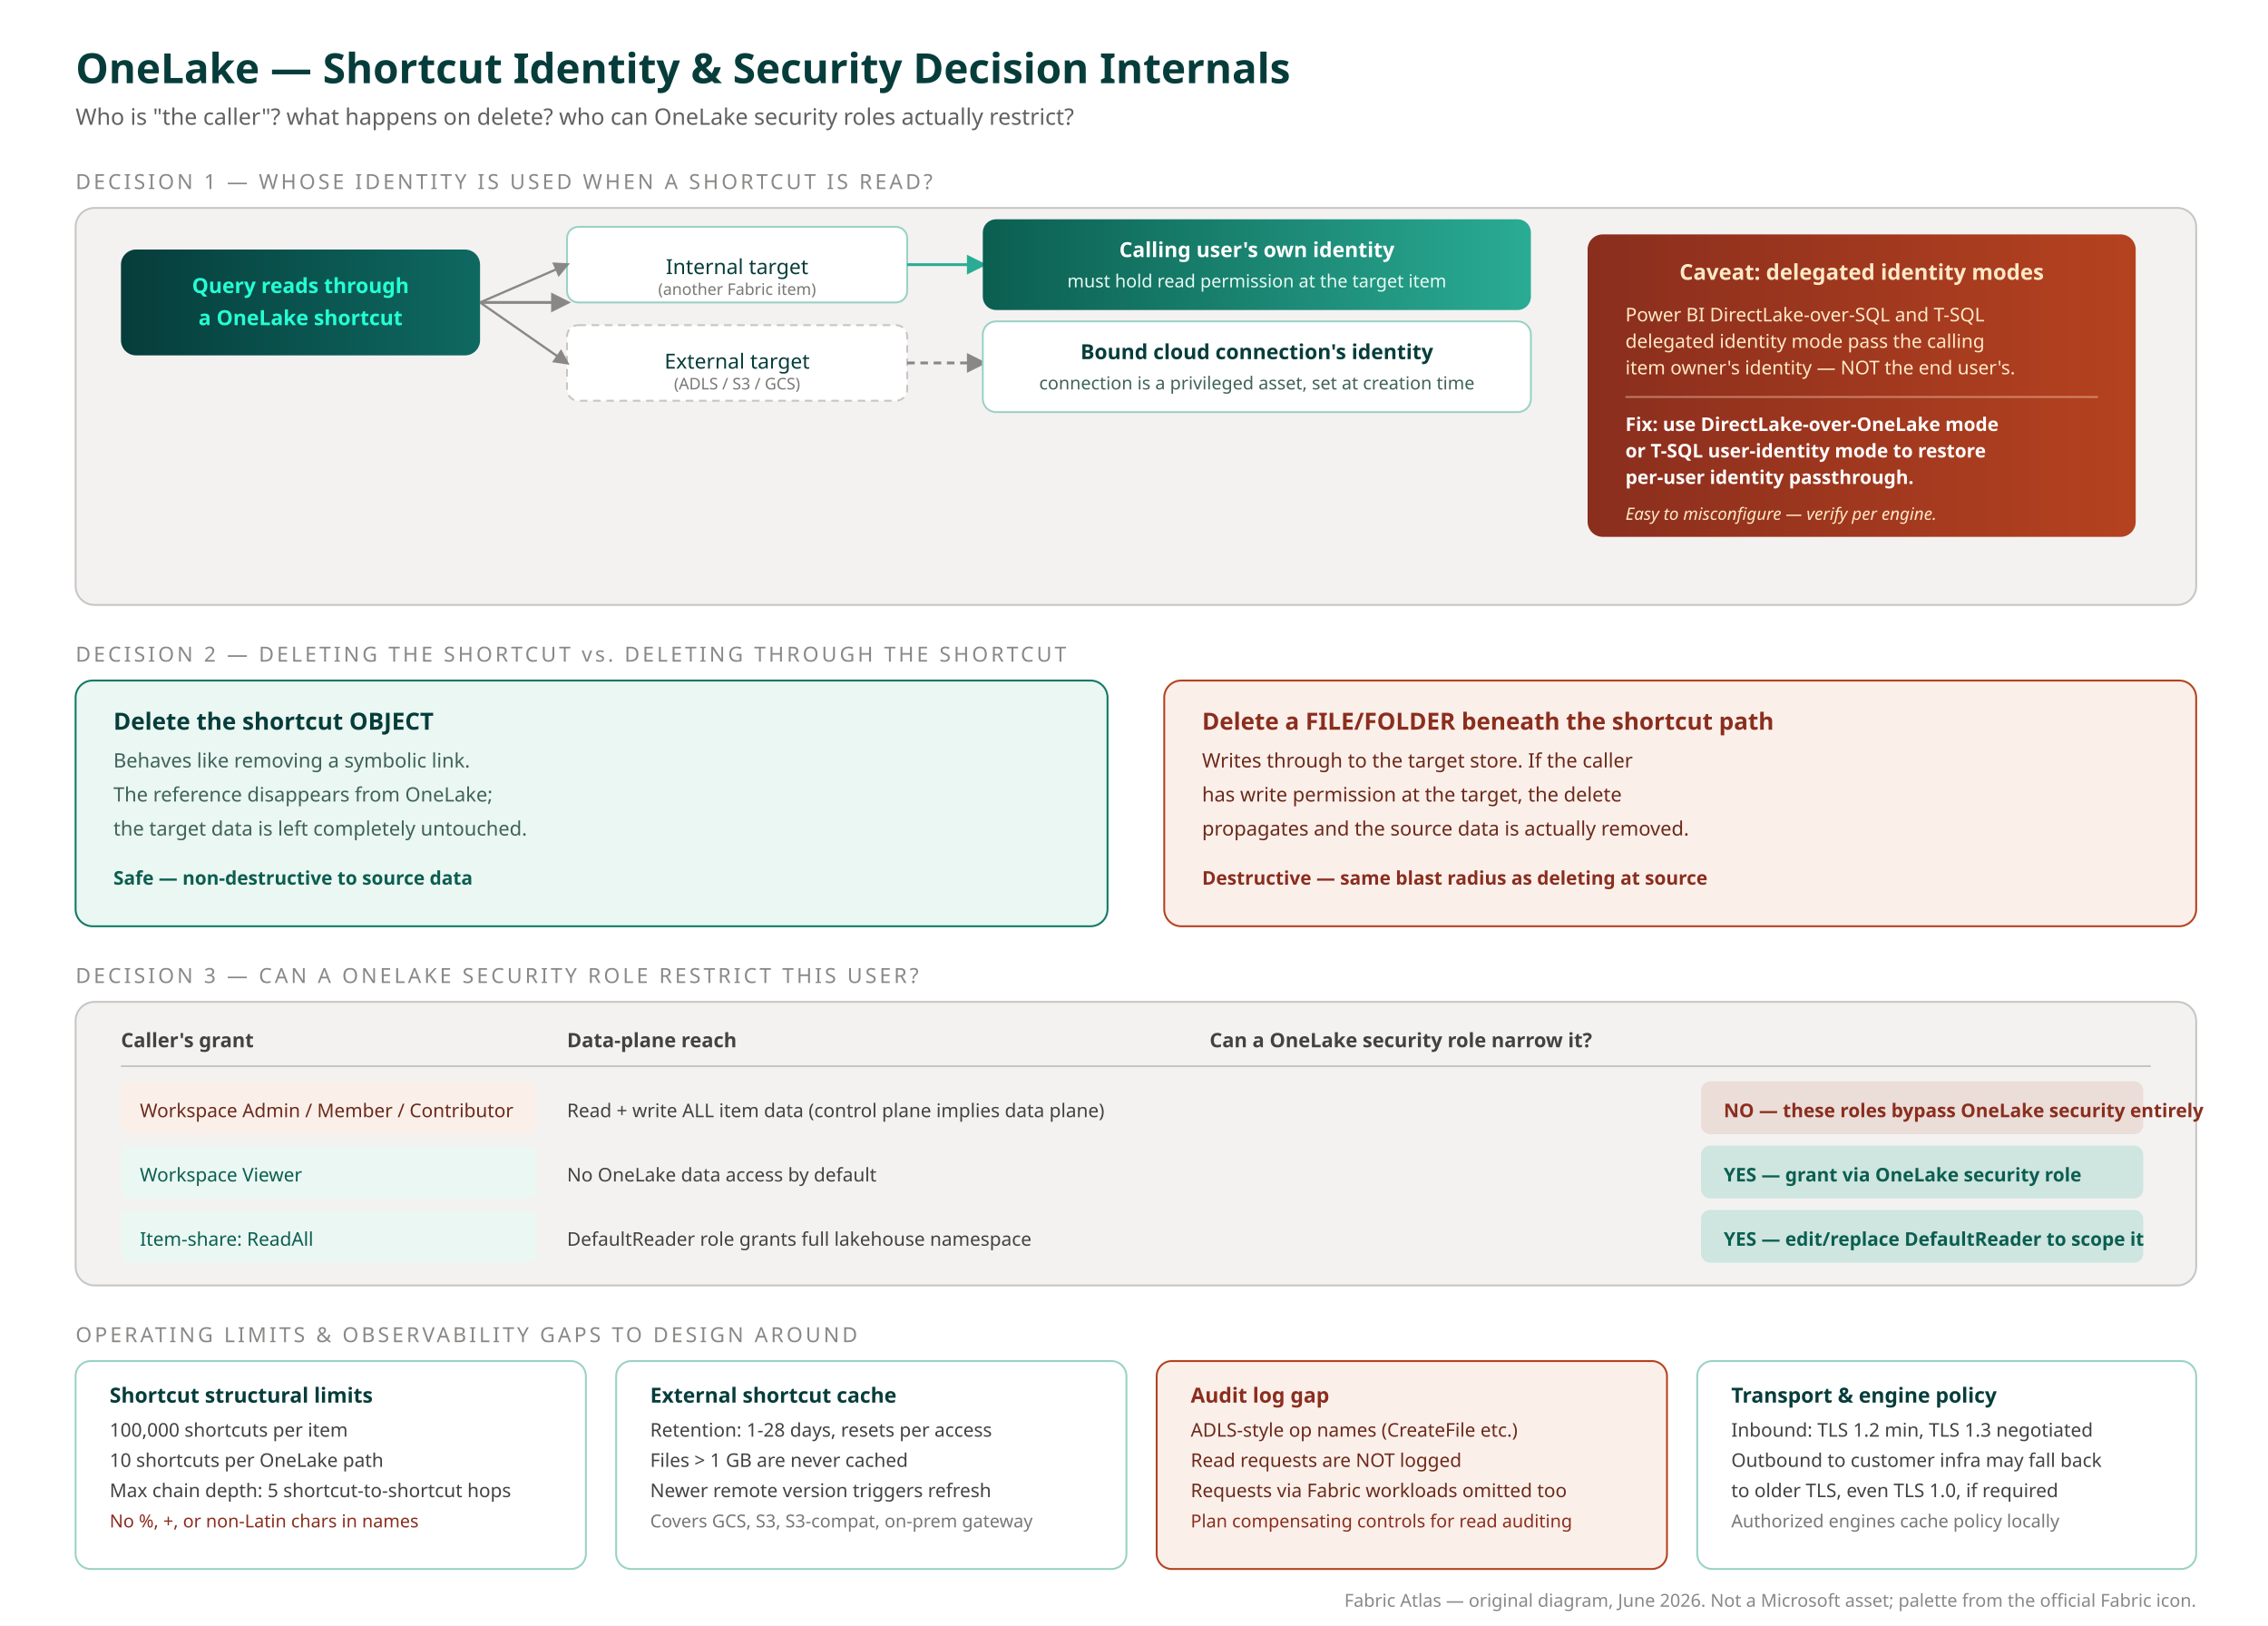
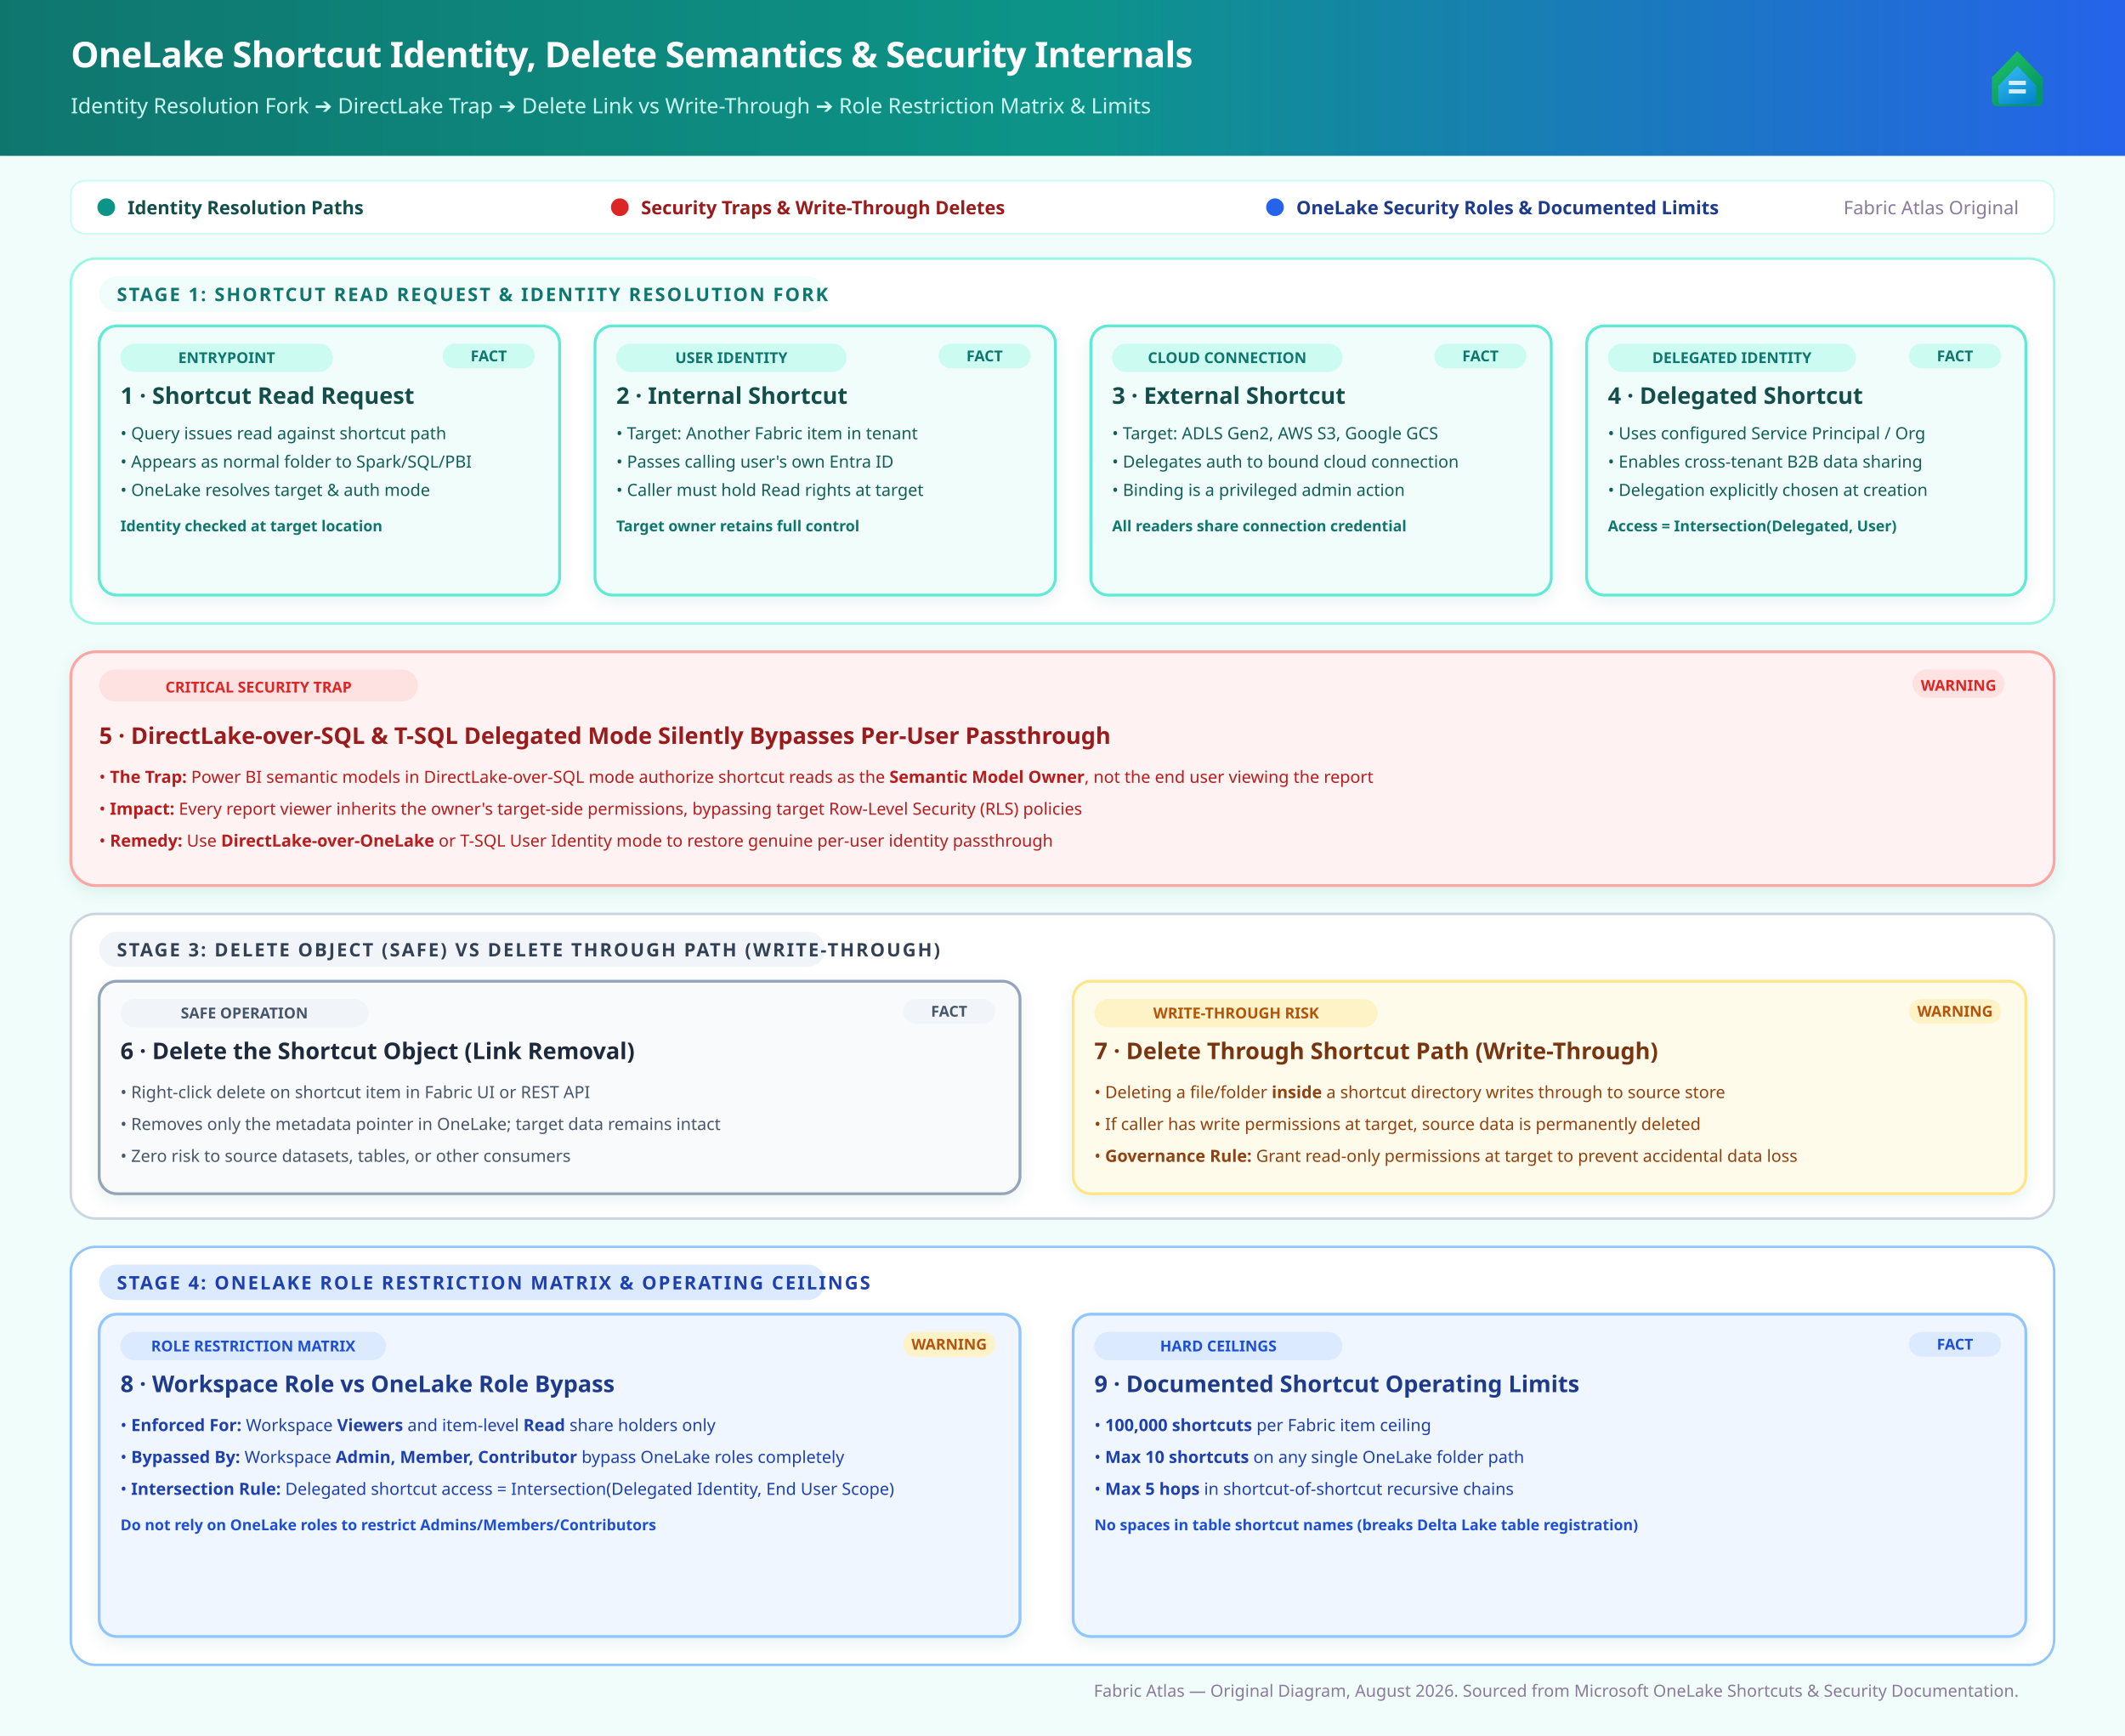
- <svg xmlns="http://www.w3.org/2000/svg" viewBox="0 0 1200 860" font-family="Segoe UI, -apple-system, sans-serif" role="img" aria-labelledby="onelake-shortcuts-security-internals-title onelake-shortcuts-security-internals-desc" data-diagram-id="onelake-shortcuts-security-internals">
+ <svg xmlns="http://www.w3.org/2000/svg" viewBox="0 0 1200 980" font-family="Segoe UI, -apple-system, sans-serif" role="img" aria-labelledby="onelake-shortcuts-security-internals-title onelake-shortcuts-security-internals-desc" data-diagram-id="onelake-shortcuts-security-internals">
  <defs>
-     <linearGradient id="secGrad2" x1="0" y1="0" x2="1" y2="0">
-       <stop offset="0" stop-color="#063D3B" />
-       <stop offset="1" stop-color="#0E6961" />
+     <linearGradient id="secin-head" x1="0" y1="0" x2="1" y2="0">
+       <stop offset="0" stop-color="#0F766E" />
+       <stop offset="0.5" stop-color="#0D9488" />
+       <stop offset="1" stop-color="#2563EB" />
    </linearGradient>
-     <linearGradient id="warnGrad" x1="0" y1="0" x2="1" y2="0">
-       <stop offset="0" stop-color="#8A2E1E" />
-       <stop offset="1" stop-color="#B5421F" />
+     <filter id="secin-shadow" x="-4%" y="-6%" width="108%" height="116%" filterUnits="userSpaceOnUse">
+       <feDropShadow dx="0" dy="3" stdDeviation="4" flood-color="#0F766E" flood-opacity="0.09" />
+     </filter>
+     <marker id="secin-arr-teal" viewBox="0 0 10 10" refX="8" refY="5" markerWidth="7" markerHeight="7" orient="auto-start-reverse">
+       <path d="M0 0 L10 5 L0 10 z" fill="#0D9488" />
+     </marker>
+     <marker id="secin-arr-blue" viewBox="0 0 10 10" refX="8" refY="5" markerWidth="7" markerHeight="7" orient="auto-start-reverse">
+       <path d="M0 0 L10 5 L0 10 z" fill="#2563EB" />
+     </marker>
+     <marker id="secin-arr-red" viewBox="0 0 10 10" refX="8" refY="5" markerWidth="7" markerHeight="7" orient="auto-start-reverse">
+       <path d="M0 0 L10 5 L0 10 z" fill="#DC2626" />
+     </marker>
+     <linearGradient id="secin-lh-a" x1="3.25" x2="19.75" y1="4.5" y2="28" gradientUnits="userSpaceOnUse">
+       <stop stop-color="#22C55E" />
+       <stop offset="1" stop-color="#059669" />
    </linearGradient>
-     <linearGradient id="okGrad" x1="0" y1="0" x2="1" y2="0">
-       <stop offset="0" stop-color="#0B5E50" />
-       <stop offset="1" stop-color="#2AAC94" />
+     <linearGradient id="secin-lh-b" x1="16.5" x2="28.5" y1="6" y2="26" gradientUnits="userSpaceOnUse">
+       <stop stop-color="#38BDF8" />
+       <stop offset="1" stop-color="#0284C7" />
    </linearGradient>
-     <marker id="arr2" viewBox="0 0 10 10" refX="8" refY="5" markerWidth="7" markerHeight="7" orient="auto-start-reverse">
-       <path d="M0 0 L10 5 L0 10 z" fill="#2AAC94" />
-     </marker>
-     <marker id="arrGray2" viewBox="0 0 10 10" refX="8" refY="5" markerWidth="7" markerHeight="7" orient="auto-start-reverse">
-       <path d="M0 0 L10 5 L0 10 z" fill="#8A8886" />
-     </marker>
-     <marker id="arrWarn" viewBox="0 0 10 10" refX="8" refY="5" markerWidth="7" markerHeight="7" orient="auto-start-reverse">
-       <path d="M0 0 L10 5 L0 10 z" fill="#B5421F" />
-     </marker>
  </defs>
-   <rect width="1200" height="860" fill="#FFFFFF" />
-   <text x="40" y="44" font-size="22" font-weight="650" fill="#063D3B">OneLake — Shortcut Identity &amp; Security Decision Internals</text>
-   <text x="40" y="66" font-size="12" fill="#616161">Who is "the caller"? what happens on delete? who can OneLake security roles actually restrict?</text>
-   <text x="40" y="100" font-size="11" letter-spacing="1.5" fill="#8A8886">DECISION 1 — WHOSE IDENTITY IS USED WHEN A SHORTCUT IS READ?</text>
-   <rect x="40" y="110" width="1122" height="210" rx="10" fill="#F3F2F1" stroke="#C8C6C4" />
-   <rect x="64" y="132" width="190" height="56" rx="8" fill="url(#secGrad2)" />
-   <text x="159" y="155" text-anchor="middle" font-size="11" font-weight="600" fill="#25FFD4">Query reads through</text>
-   <text x="159" y="172" text-anchor="middle" font-size="11" font-weight="600" fill="#25FFD4">a OneLake shortcut</text>
-   <line x1="254" y1="160" x2="300" y2="160" stroke="#8A8886" stroke-width="1.5" marker-end="url(#arrGray2)" />
-   <rect x="300" y="120" width="180" height="40" rx="6" fill="#FFFFFF" stroke="#9AD2C5" />
-   <text x="390" y="145" text-anchor="middle" font-size="11" fill="#063D3B">Internal target</text>
-   <text x="390" y="156" text-anchor="middle" font-size="8.5" fill="#797775">(another Fabric item)</text>
-   <rect x="300" y="172" width="180" height="40" rx="6" fill="#FFFFFF" stroke="#C8C6C4" stroke-dasharray="4 3" />
-   <text x="390" y="195" text-anchor="middle" font-size="11" fill="#063D3B">External target</text>
-   <text x="390" y="206" text-anchor="middle" font-size="8.5" fill="#797775">(ADLS / S3 / GCS)</text>
-   <line x1="254" y1="160" x2="300" y2="140" stroke="#8A8886" stroke-width="1.2" marker-end="url(#arrGray2)" />
-   <line x1="254" y1="160" x2="300" y2="192" stroke="#8A8886" stroke-width="1.2" marker-end="url(#arrGray2)" />
-   <line x1="480" y1="140" x2="520" y2="140" stroke="#2AAC94" stroke-width="1.5" marker-end="url(#arr2)" />
-   <rect x="520" y="116" width="290" height="48" rx="7" fill="url(#okGrad)" />
+   <rect width="1200" height="980" fill="#F0FDFA" />
+   <rect width="1200" height="88" fill="url(#secin-head)" />
+   <g data-official-icon="microsoft" data-icon-name="lakehouse_item_32">
+     <g transform="translate(1120,24) scale(1.2)">
+       <path fill="url(#secin-lh-a)" d="M4 16.5L16 4l12 12.5v11a2.5 2.5 0 0 1-2.5 2.5h-19A2.5 2.5 0 0 1 4 27.5z" />
+       <path fill="url(#secin-lh-b)" d="M16 11l9 9.5v7a1.5 1.5 0 0 1-1.5 1.5h-15A1.5 1.5 0 0 1 7 27.5v-7z" />
+       <path fill="#FFFFFF" opacity="0.8" d="M12 18h8v2h-8zm0 4h8v2h-8z" />
+     </g>
+   </g>
+   <text x="40" y="38" font-size="20" font-weight="700" fill="#FFFFFF" letter-spacing="-0.3px">OneLake Shortcut Identity, Delete Semantics &amp; Security Internals</text>
+   <text x="40" y="64" font-size="12" fill="#CCFBF1">Identity Resolution Fork ➔ DirectLake Trap ➔ Delete Link vs Write-Through ➔ Role Restriction Matrix &amp; Limits</text>
+   <g transform="translate(40,102)" font-size="10.5">
+     <rect width="1120" height="30" rx="8" fill="#FFFFFF" stroke="#CCFBF1" />
+     <circle cx="20" cy="15" r="5" fill="#0D9488" />
+     <text x="32" y="19" fill="#134E4A" font-weight="600">Identity Resolution Paths</text>
+     <circle cx="310" cy="15" r="5" fill="#DC2626" />
+     <text x="322" y="19" fill="#991B1B" font-weight="600">Security Traps &amp; Write-Through Deletes</text>
+     <circle cx="680" cy="15" r="5" fill="#2563EB" />
+     <text x="692" y="19" fill="#1E3A8A" font-weight="600">OneLake Security Roles &amp; Documented Limits</text>
+     <text x="1100" y="19" text-anchor="end" fill="#8A7A99">Fabric Atlas Original</text>
+   </g>
+   <rect x="40" y="146" width="1120" height="206" rx="14" fill="#FFFFFF" stroke="#99F6E4" stroke-width="1.4" />
+   <rect x="56" y="156" width="410" height="20" rx="10" fill="#F0FDFA" />
+   <text x="66" y="170" font-size="10.5" font-weight="700" fill="#0F766E" letter-spacing="1px">STAGE 1: SHORTCUT READ REQUEST &amp; IDENTITY RESOLUTION FORK</text>
+   <g data-node-id="shortcut-read-request" role="group" tabindex="0" aria-label="Shortcut read request">
+     <rect x="56" y="184" width="260" height="152" rx="10" fill="#F0FDFA" stroke="#5EEAD4" stroke-width="1.6" filter="url(#secin-shadow)" />
+     <rect x="68" y="194" width="120" height="16" rx="8" fill="#CCFBF1" />
+     <text x="128" y="205" text-anchor="middle" font-size="8.5" font-weight="700" fill="#0F766E">ENTRYPOINT</text>
+     <text x="68" y="228" font-size="13" font-weight="700" fill="#134E4A">1 · Shortcut Read Request</text>
+     <text x="68" y="248" font-size="9.5" fill="#115E59">• Query issues read against shortcut path</text>
+     <text x="68" y="264" font-size="9.5" fill="#115E59">• Appears as normal folder to Spark/SQL/PBI</text>
+     <text x="68" y="280" font-size="9.5" fill="#115E59">• OneLake resolves target &amp; auth mode</text>
+     <text x="68" y="300" font-size="8.5" font-weight="700" fill="#0F766E">Identity checked at target location</text>
+     <rect x="250" y="194" width="52" height="14" rx="7" fill="#CCFBF1" />
+     <text x="276" y="204" text-anchor="middle" font-size="8.5" font-weight="700" fill="#0F766E">FACT</text>
+   </g>
  <g data-node-id="internal-shortcut" role="group" tabindex="0" aria-label="Internal shortcut (pass-through)">
-     <rect x="566.9" y="120.0" width="196.3" height="30.0" rx="6" fill="transparent" pointer-events="all" />
-     <text x="665" y="136" text-anchor="middle" font-size="11" font-weight="600" fill="#FFFFFF">Calling user's own identity</text>
+     <rect x="336" y="184" width="260" height="152" rx="10" fill="#F0FDFA" stroke="#5EEAD4" stroke-width="1.6" filter="url(#secin-shadow)" />
+     <rect x="348" y="194" width="130" height="16" rx="8" fill="#CCFBF1" />
+     <text x="413" y="205" text-anchor="middle" font-size="8.5" font-weight="700" fill="#0F766E">USER IDENTITY</text>
+     <text x="348" y="228" font-size="13" font-weight="700" fill="#134E4A">2 · Internal Shortcut</text>
+     <text x="348" y="248" font-size="9.5" fill="#115E59">• Target: Another Fabric item in tenant</text>
+     <text x="348" y="264" font-size="9.5" fill="#115E59">• Passes calling user's own Entra ID</text>
+     <text x="348" y="280" font-size="9.5" fill="#115E59">• Caller must hold Read rights at target</text>
+     <text x="348" y="300" font-size="8.5" font-weight="700" fill="#0F766E">Target owner retains full control</text>
+     <rect x="530" y="194" width="52" height="14" rx="7" fill="#CCFBF1" />
+     <text x="556" y="204" text-anchor="middle" font-size="8.5" font-weight="700" fill="#0F766E">FACT</text>
  </g>
-   <text x="665" y="152" text-anchor="middle" font-size="9.5" fill="#E8FBF5">must hold read permission at the target item</text>
-   <line x1="480" y1="192" x2="520" y2="192" stroke="#8A8886" stroke-width="1.5" stroke-dasharray="4 3" marker-end="url(#arrGray2)" />
-   <rect x="520" y="170" width="290" height="48" rx="7" fill="#FFFFFF" stroke="#9AD2C5" />
  <g data-node-id="external-shortcut" role="group" tabindex="0" aria-label="External shortcut (ADLS/S3)">
-     <rect x="547.7" y="174.1" width="234.5" height="30.0" rx="6" fill="transparent" pointer-events="all" />
-     <text x="665" y="190" text-anchor="middle" font-size="11" font-weight="600" fill="#063D3B">Bound cloud connection's identity</text>
+     <rect x="616" y="184" width="260" height="152" rx="10" fill="#F0FDFA" stroke="#5EEAD4" stroke-width="1.6" filter="url(#secin-shadow)" />
+     <rect x="628" y="194" width="130" height="16" rx="8" fill="#CCFBF1" />
+     <text x="693" y="205" text-anchor="middle" font-size="8.5" font-weight="700" fill="#0F766E">CLOUD CONNECTION</text>
+     <text x="628" y="228" font-size="13" font-weight="700" fill="#134E4A">3 · External Shortcut</text>
+     <text x="628" y="248" font-size="9.5" fill="#115E59">• Target: ADLS Gen2, AWS S3, Google GCS</text>
+     <text x="628" y="264" font-size="9.5" fill="#115E59">• Delegates auth to bound cloud connection</text>
+     <text x="628" y="280" font-size="9.5" fill="#115E59">• Binding is a privileged admin action</text>
+     <text x="628" y="300" font-size="8.5" font-weight="700" fill="#0F766E">All readers share connection credential</text>
+     <rect x="810" y="194" width="52" height="14" rx="7" fill="#CCFBF1" />
+     <text x="836" y="204" text-anchor="middle" font-size="8.5" font-weight="700" fill="#0F766E">FACT</text>
  </g>
-   <text x="665" y="206" text-anchor="middle" font-size="9.5" fill="#3F6259">connection is a privileged asset, set at creation time</text>
-   <rect x="840" y="124" width="290" height="160" rx="8" fill="url(#warnGrad)" />
-   <text x="985" y="148" text-anchor="middle" font-size="11.5" font-weight="650" fill="#FFE9C8">Caveat: delegated identity modes</text>
-   <text x="860" y="170" font-size="10" fill="#FFE9C8">Power BI DirectLake-over-SQL and T-SQL</text>
-   <text x="860" y="184" font-size="10" fill="#FFE9C8">delegated identity mode pass the calling</text>
  <g data-node-id="delegated-shortcut" role="group" tabindex="0" aria-label="Delegated shortcut">
-     <rect x="848.0" y="183.5" width="273.4" height="30.0" rx="6" fill="transparent" pointer-events="all" />
-     <text x="860" y="198" font-size="10" fill="#FFE9C8">item owner's identity — NOT the end user's.</text>
+     <rect x="896" y="184" width="248" height="152" rx="10" fill="#F0FDFA" stroke="#5EEAD4" stroke-width="1.6" filter="url(#secin-shadow)" />
+     <rect x="908" y="194" width="140" height="16" rx="8" fill="#CCFBF1" />
+     <text x="978" y="205" text-anchor="middle" font-size="8.5" font-weight="700" fill="#0F766E">DELEGATED IDENTITY</text>
+     <text x="908" y="228" font-size="13" font-weight="700" fill="#134E4A">4 · Delegated Shortcut</text>
+     <text x="908" y="248" font-size="9.5" fill="#115E59">• Uses configured Service Principal / Org</text>
+     <text x="908" y="264" font-size="9.5" fill="#115E59">• Enables cross-tenant B2B data sharing</text>
+     <text x="908" y="280" font-size="9.5" fill="#115E59">• Delegation explicitly chosen at creation</text>
+     <text x="908" y="300" font-size="8.5" font-weight="700" fill="#0F766E">Access = Intersection(Delegated, User)</text>
+     <rect x="1078" y="194" width="52" height="14" rx="7" fill="#CCFBF1" />
+     <text x="1104" y="204" text-anchor="middle" font-size="8.5" font-weight="700" fill="#0F766E">FACT</text>
  </g>
-   <line x1="860" y1="210" x2="1110" y2="210" stroke="#FFE9C8" stroke-opacity="0.4" />
-   <text x="860" y="228" font-size="10" font-weight="600" fill="#FFFFFF">Fix: use DirectLake-over-OneLake mode</text>
  <g data-node-id="identity-passthrough-trap" role="group" tabindex="0" aria-label="DirectLake-over-SQL identity trap">
-     <rect x="848.0" y="227.5" width="244.4" height="30.0" rx="6" fill="transparent" pointer-events="all" />
-     <text x="860" y="242" font-size="10" font-weight="600" fill="#FFFFFF">or T-SQL user-identity mode to restore</text>
+     <rect x="40" y="368" width="1120" height="132" rx="14" fill="#FEF2F2" stroke="#FCA5A5" stroke-width="1.6" filter="url(#secin-shadow)" />
+     <rect x="56" y="378" width="180" height="18" rx="9" fill="#FEE2E2" />
+     <text x="146" y="391" text-anchor="middle" font-size="8.5" font-weight="700" fill="#DC2626">CRITICAL SECURITY TRAP</text>
+     <text x="56" y="420" font-size="13" font-weight="700" fill="#991B1B">5 · DirectLake-over-SQL &amp; T-SQL Delegated Mode Silently Bypasses Per-User Passthrough</text>
+     <text x="56" y="442" font-size="9.5" fill="#B91C1C">• <tspan font-weight="700">The Trap:</tspan> Power BI semantic models in DirectLake-over-SQL mode authorize shortcut reads as the <tspan font-weight="700">Semantic Model Owner</tspan>, not the end user viewing the report</text>
+     <text x="56" y="460" font-size="9.5" fill="#B91C1C">• <tspan font-weight="700">Impact:</tspan> Every report viewer inherits the owner's target-side permissions, bypassing target Row-Level Security (RLS) policies</text>
+     <text x="56" y="478" font-size="9.5" fill="#B91C1C">• <tspan font-weight="700">Remedy:</tspan> Use <tspan font-weight="700">DirectLake-over-OneLake</tspan> or T-SQL User Identity mode to restore genuine per-user identity passthrough</text>
+     <rect x="1080" y="378" width="52" height="16" rx="8" fill="#FEE2E2" />
+     <text x="1106" y="390" text-anchor="middle" font-size="8.5" font-weight="700" fill="#DC2626">WARNING</text>
  </g>
-   <text x="860" y="256" font-size="10" font-weight="600" fill="#FFFFFF">per-user identity passthrough.</text>
-   <text x="860" y="275" font-size="9" fill="#FFE9C8" font-style="italic">Easy to misconfigure — verify per engine.</text>
-   <g data-node-id="shortcut-read-request" role="group" tabindex="0" aria-label="Shortcut read request">
-     <rect x="28.0" y="334.1" width="457.8" height="30.0" rx="6" fill="transparent" pointer-events="all" />
-     <text x="40" y="350" font-size="11" letter-spacing="1.5" fill="#8A8886">DECISION 2 — DELETING THE SHORTCUT vs. DELETING THROUGH THE SHORTCUT</text>
+   <rect x="40" y="516" width="1120" height="172" rx="14" fill="#FFFFFF" stroke="#CBD5E1" stroke-width="1.4" />
+   <rect x="56" y="526" width="410" height="20" rx="10" fill="#F1F5F9" />
+   <text x="66" y="540" font-size="10.5" font-weight="700" fill="#334155" letter-spacing="1px">STAGE 3: DELETE OBJECT (SAFE) VS DELETE THROUGH PATH (WRITE-THROUGH)</text>
+   <g data-node-id="delete-shortcut" role="group" tabindex="0" aria-label="Delete the shortcut object">
+     <rect x="56" y="554" width="520" height="120" rx="10" fill="#F8FAFC" stroke="#94A3B8" stroke-width="1.6" filter="url(#secin-shadow)" />
+     <rect x="68" y="564" width="140" height="16" rx="8" fill="#F1F5F9" />
+     <text x="138" y="575" text-anchor="middle" font-size="8.5" font-weight="700" fill="#475569">SAFE OPERATION</text>
+     <text x="68" y="598" font-size="13" font-weight="700" fill="#1E293B">6 · Delete the Shortcut Object (Link Removal)</text>
+     <text x="68" y="620" font-size="9.5" fill="#475569">• Right-click delete on shortcut item in Fabric UI or REST API</text>
+     <text x="68" y="638" font-size="9.5" fill="#475569">• Removes only the metadata pointer in OneLake; target data remains intact</text>
+     <text x="68" y="656" font-size="9.5" fill="#475569">• Zero risk to source datasets, tables, or other consumers</text>
+     <rect x="510" y="564" width="52" height="14" rx="7" fill="#F1F5F9" />
+     <text x="536" y="574" text-anchor="middle" font-size="8.5" font-weight="700" fill="#475569">FACT</text>
  </g>
-   <rect x="40" y="360" width="546" height="130" rx="9" fill="#EAF7F2" stroke="#117865" />
-   <g data-node-id="delete-shortcut" role="group" tabindex="0" aria-label="Delete the shortcut object">
-     <rect x="48.0" y="367.9" width="212.5" height="30.0" rx="6" fill="transparent" pointer-events="all" />
-     <text x="60" y="386" font-size="12.5" font-weight="650" fill="#063D3B">Delete the shortcut OBJECT</text>
+   <g data-node-id="delete-through-shortcut" role="group" tabindex="0" aria-label="Delete through the shortcut path">
+     <rect x="606" y="554" width="538" height="120" rx="10" fill="#FFFBEB" stroke="#FDE68A" stroke-width="1.6" filter="url(#secin-shadow)" />
+     <rect x="618" y="564" width="160" height="16" rx="8" fill="#FEF3C7" />
+     <text x="698" y="575" text-anchor="middle" font-size="8.5" font-weight="700" fill="#B45309">WRITE-THROUGH RISK</text>
+     <text x="618" y="598" font-size="13" font-weight="700" fill="#78350F">7 · Delete Through Shortcut Path (Write-Through)</text>
+     <text x="618" y="620" font-size="9.5" fill="#92400E">• Deleting a file/folder <tspan font-weight="700">inside</tspan> a shortcut directory writes through to source store</text>
+     <text x="618" y="638" font-size="9.5" fill="#92400E">• If caller has write permissions at target, source data is permanently deleted</text>
+     <text x="618" y="656" font-size="9.5" fill="#92400E">• <tspan font-weight="700">Governance Rule:</tspan> Grant read-only permissions at target to prevent accidental data loss</text>
+     <rect x="1078" y="564" width="52" height="14" rx="7" fill="#FEF3C7" />
+     <text x="1104" y="574" text-anchor="middle" font-size="8.5" font-weight="700" fill="#B45309">WARNING</text>
  </g>
-   <text x="60" y="406" font-size="10.5" fill="#3F6259">Behaves like removing a symbolic link.</text>
-   <text x="60" y="424" font-size="10.5" fill="#3F6259">The reference disappears from OneLake;</text>
-   <text x="60" y="442" font-size="10.5" fill="#3F6259">the target data is left completely untouched.</text>
-   <text x="60" y="468" font-size="10" font-weight="600" fill="#0B5E50">Safe — non-destructive to source data</text>
-   <rect x="616" y="360" width="546" height="130" rx="9" fill="#FBEFEA" stroke="#B5421F" />
-   <g data-node-id="delete-through-shortcut" role="group" tabindex="0" aria-label="Delete through the shortcut path">
-     <rect x="624.0" y="367.9" width="357.5" height="30.0" rx="6" fill="transparent" pointer-events="all" />
-     <text x="636" y="386" font-size="12.5" font-weight="650" fill="#8A2E1E">Delete a FILE/FOLDER beneath the shortcut path</text>
+   <rect x="40" y="704" width="1120" height="236" rx="14" fill="#FFFFFF" stroke="#93C5FD" stroke-width="1.4" />
+   <rect x="56" y="714" width="410" height="20" rx="10" fill="#DBEAFE" />
+   <text x="66" y="728" font-size="10.5" font-weight="700" fill="#1E40AF" letter-spacing="1px">STAGE 4: ONELAKE ROLE RESTRICTION MATRIX &amp; OPERATING CEILINGS</text>
+   <g data-node-id="security-role-matrix" role="group" tabindex="0" aria-label="OneLake security role restriction matrix">
+     <rect x="56" y="742" width="520" height="182" rx="10" fill="#EFF6FF" stroke="#93C5FD" stroke-width="1.6" filter="url(#secin-shadow)" />
+     <rect x="68" y="752" width="150" height="16" rx="8" fill="#DBEAFE" />
+     <text x="143" y="763" text-anchor="middle" font-size="8.5" font-weight="700" fill="#1D4ED8">ROLE RESTRICTION MATRIX</text>
+     <text x="68" y="786" font-size="13" font-weight="700" fill="#1E3A8A">8 · Workspace Role vs OneLake Role Bypass</text>
+     <text x="68" y="808" font-size="9.5" fill="#1E40AF">• <tspan font-weight="700">Enforced For:</tspan> Workspace <tspan font-weight="700">Viewers</tspan> and item-level <tspan font-weight="700">Read</tspan> share holders only</text>
+     <text x="68" y="826" font-size="9.5" fill="#1E40AF">• <tspan font-weight="700">Bypassed By:</tspan> Workspace <tspan font-weight="700">Admin, Member, Contributor</tspan> bypass OneLake roles completely</text>
+     <text x="68" y="844" font-size="9.5" fill="#1E40AF">• <tspan font-weight="700">Intersection Rule:</tspan> Delegated shortcut access = Intersection(Delegated Identity, End User Scope)</text>
+     <text x="68" y="864" font-size="8.5" font-weight="700" fill="#1D4ED8">Do not rely on OneLake roles to restrict Admins/Members/Contributors</text>
+     <rect x="510" y="752" width="52" height="14" rx="7" fill="#FEF3C7" />
+     <text x="536" y="762" text-anchor="middle" font-size="8.5" font-weight="700" fill="#B45309">WARNING</text>
  </g>
-   <text x="636" y="406" font-size="10.5" fill="#6B2A1A">Writes through to the target store. If the caller</text>
-   <text x="636" y="424" font-size="10.5" fill="#6B2A1A">has write permission at the target, the delete</text>
-   <text x="636" y="442" font-size="10.5" fill="#6B2A1A">propagates and the source data is actually removed.</text>
-   <text x="636" y="468" font-size="10" font-weight="600" fill="#8A2E1E">Destructive — same blast radius as deleting at source</text>
-   <text x="40" y="520" font-size="11" letter-spacing="1.5" fill="#8A8886">DECISION 3 — CAN A ONELAKE SECURITY ROLE RESTRICT THIS USER?</text>
-   <rect x="40" y="530" width="1122" height="150" rx="10" fill="#F3F2F1" stroke="#C8C6C4" />
-   <text x="64" y="554" font-size="10.5" font-weight="650" fill="#424242">Caller's grant</text>
-   <text x="300" y="554" font-size="10.5" font-weight="650" fill="#424242">Data-plane reach</text>
-   <text x="640" y="554" font-size="10.5" font-weight="650" fill="#424242">Can a OneLake security role narrow it?</text>
-   <line x1="64" y1="564" x2="1138" y2="564" stroke="#C8C6C4" />
-   <rect x="64" y="572" width="220" height="28" rx="5" fill="#FBEFEA" />
-   <text x="74" y="591" font-size="10" fill="#6B2A1A">Workspace Admin / Member / Contributor</text>
-   <text x="300" y="591" font-size="10" fill="#424242">Read + write ALL item data (control plane implies data plane)</text>
-   <rect x="900" y="572" width="234" height="28" rx="5" fill="#B5421F" fill-opacity="0.12" />
-   <g data-node-id="security-role-matrix" role="group" tabindex="0" aria-label="OneLake security role restriction matrix">
-     <rect x="900.0" y="576.5" width="308.2" height="30.0" rx="6" fill="transparent" pointer-events="all" />
-     <text x="912" y="591" font-size="10" font-weight="650" fill="#8A2E1E">NO — these roles bypass OneLake security entirely</text>
+   <g data-node-id="operating-limits" role="group" tabindex="0" aria-label="Documented operating limits">
+     <rect x="606" y="742" width="538" height="182" rx="10" fill="#EFF6FF" stroke="#93C5FD" stroke-width="1.6" filter="url(#secin-shadow)" />
+     <rect x="618" y="752" width="140" height="16" rx="8" fill="#DBEAFE" />
+     <text x="688" y="763" text-anchor="middle" font-size="8.5" font-weight="700" fill="#1D4ED8">HARD CEILINGS</text>
+     <text x="618" y="786" font-size="13" font-weight="700" fill="#1E3A8A">9 · Documented Shortcut Operating Limits</text>
+     <text x="618" y="808" font-size="9.5" fill="#1E40AF">• <tspan font-weight="700">100,000 shortcuts</tspan> per Fabric item ceiling</text>
+     <text x="618" y="826" font-size="9.5" fill="#1E40AF">• <tspan font-weight="700">Max 10 shortcuts</tspan> on any single OneLake folder path</text>
+     <text x="618" y="844" font-size="9.5" fill="#1E40AF">• <tspan font-weight="700">Max 5 hops</tspan> in shortcut-of-shortcut recursive chains</text>
+     <text x="618" y="864" font-size="8.5" font-weight="700" fill="#1D4ED8">No spaces in table shortcut names (breaks Delta Lake table registration)</text>
+     <rect x="1078" y="752" width="52" height="14" rx="7" fill="#DBEAFE" />
+     <text x="1104" y="762" text-anchor="middle" font-size="8.5" font-weight="700" fill="#1D4ED8">FACT</text>
  </g>
-   <rect x="64" y="606" width="220" height="28" rx="5" fill="#EAF7F2" />
-   <text x="74" y="625" font-size="10" fill="#0B5E50">Workspace Viewer</text>
-   <text x="300" y="625" font-size="10" fill="#424242">No OneLake data access by default</text>
-   <rect x="900" y="606" width="234" height="28" rx="5" fill="#2AAC94" fill-opacity="0.18" />
-   <text x="912" y="625" font-size="10" font-weight="650" fill="#0B5E50">YES — grant via OneLake security role</text>
-   <rect x="64" y="640" width="220" height="28" rx="5" fill="#EAF7F2" />
-   <text x="74" y="659" font-size="10" fill="#0B5E50">Item-share: ReadAll</text>
-   <text x="300" y="659" font-size="10" fill="#424242">DefaultReader role grants full lakehouse namespace</text>
-   <rect x="900" y="640" width="234" height="28" rx="5" fill="#2AAC94" fill-opacity="0.18" />
-   <text x="912" y="659" font-size="10" font-weight="650" fill="#0B5E50">YES — edit/replace DefaultReader to scope it</text>
-   <g data-node-id="operating-limits" role="group" tabindex="0" aria-label="Documented operating limits">
-     <rect x="28.0" y="694.0" width="368.5" height="30.0" rx="6" fill="transparent" pointer-events="all" />
-     <text x="40" y="710" font-size="11" letter-spacing="1.5" fill="#8A8886">OPERATING LIMITS &amp; OBSERVABILITY GAPS TO DESIGN AROUND</text>
-   </g>
-   <rect x="40" y="720" width="270" height="110" rx="8" fill="#FFFFFF" stroke="#9AD2C5" />
-   <text x="58" y="742" font-size="11" font-weight="650" fill="#063D3B">Shortcut structural limits</text>
-   <text x="58" y="760" font-size="10" fill="#424242">100,000 shortcuts per item</text>
-   <text x="58" y="776" font-size="10" fill="#424242">10 shortcuts per OneLake path</text>
-   <text x="58" y="792" font-size="10" fill="#424242">Max chain depth: 5 shortcut-to-shortcut hops</text>
-   <text x="58" y="808" font-size="9.5" fill="#8A2E1E">No %, +, or non-Latin chars in names</text>
-   <rect x="326" y="720" width="270" height="110" rx="8" fill="#FFFFFF" stroke="#9AD2C5" />
-   <text x="344" y="742" font-size="11" font-weight="650" fill="#063D3B">External shortcut cache</text>
-   <text x="344" y="760" font-size="10" fill="#424242">Retention: 1-28 days, resets per access</text>
-   <text x="344" y="776" font-size="10" fill="#424242">Files &gt; 1 GB are never cached</text>
-   <text x="344" y="792" font-size="10" fill="#424242">Newer remote version triggers refresh</text>
-   <text x="344" y="808" font-size="9.5" fill="#797775">Covers GCS, S3, S3-compat, on-prem gateway</text>
-   <rect x="612" y="720" width="270" height="110" rx="8" fill="#FBEFEA" stroke="#B5421F" />
-   <text x="630" y="742" font-size="11" font-weight="650" fill="#8A2E1E">Audit log gap</text>
-   <text x="630" y="760" font-size="10" fill="#6B2A1A">ADLS-style op names (CreateFile etc.)</text>
-   <text x="630" y="776" font-size="10" fill="#6B2A1A">Read requests are NOT logged</text>
-   <text x="630" y="792" font-size="10" fill="#6B2A1A">Requests via Fabric workloads omitted too</text>
-   <text x="630" y="808" font-size="9.5" fill="#8A2E1E">Plan compensating controls for read auditing</text>
-   <rect x="898" y="720" width="264" height="110" rx="8" fill="#FFFFFF" stroke="#9AD2C5" />
-   <text x="916" y="742" font-size="11" font-weight="650" fill="#063D3B">Transport &amp; engine policy</text>
-   <text x="916" y="760" font-size="10" fill="#424242">Inbound: TLS 1.2 min, TLS 1.3 negotiated</text>
-   <text x="916" y="776" font-size="10" fill="#424242">Outbound to customer infra may fall back</text>
-   <text x="916" y="792" font-size="10" fill="#424242">to older TLS, even TLS 1.0, if required</text>
-   <text x="916" y="808" font-size="9.5" fill="#797775">Authorized engines cache policy locally</text>
-   <text x="1162" y="850" text-anchor="end" font-size="9.5" fill="#8A8886">Fabric Atlas — original diagram, June 2026. Not a Microsoft asset; palette from the official Fabric icon.</text>
+   <text x="1140" y="958" text-anchor="end" font-size="9.5" fill="#8A7A99">Fabric Atlas — Original Diagram, August 2026. Sourced from Microsoft OneLake Shortcuts &amp; Security Documentation.</text>
</svg>
